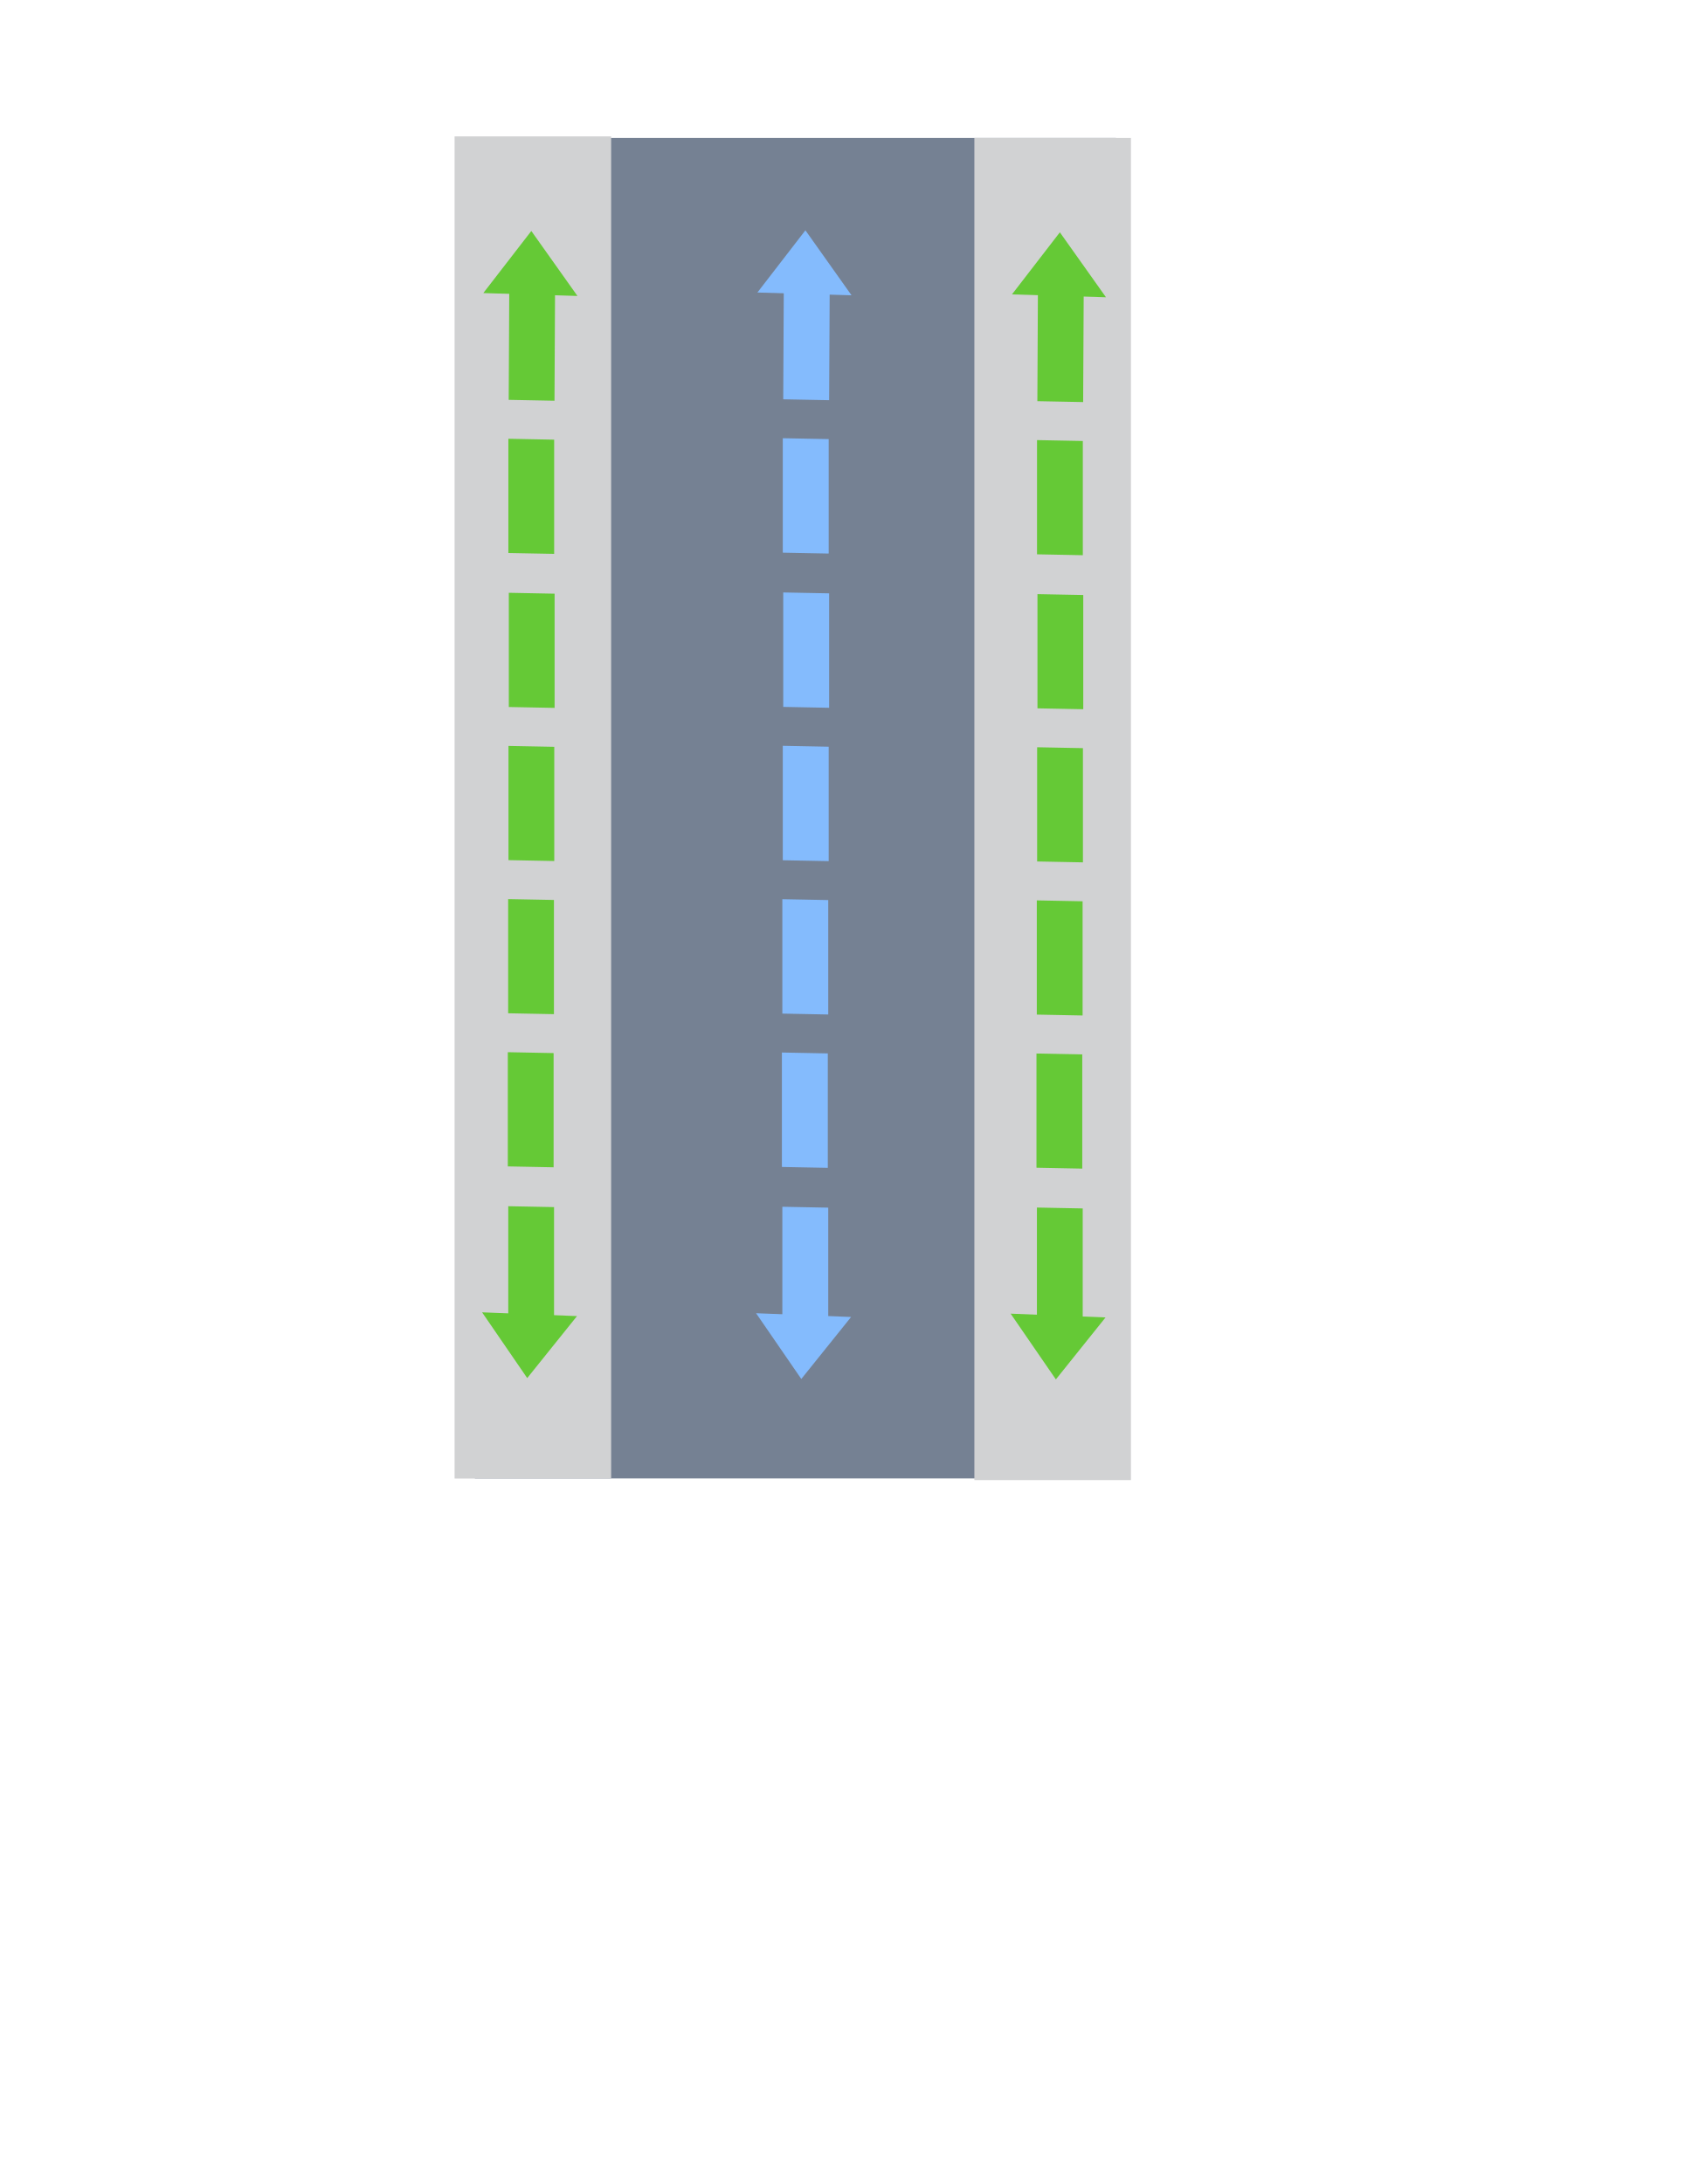
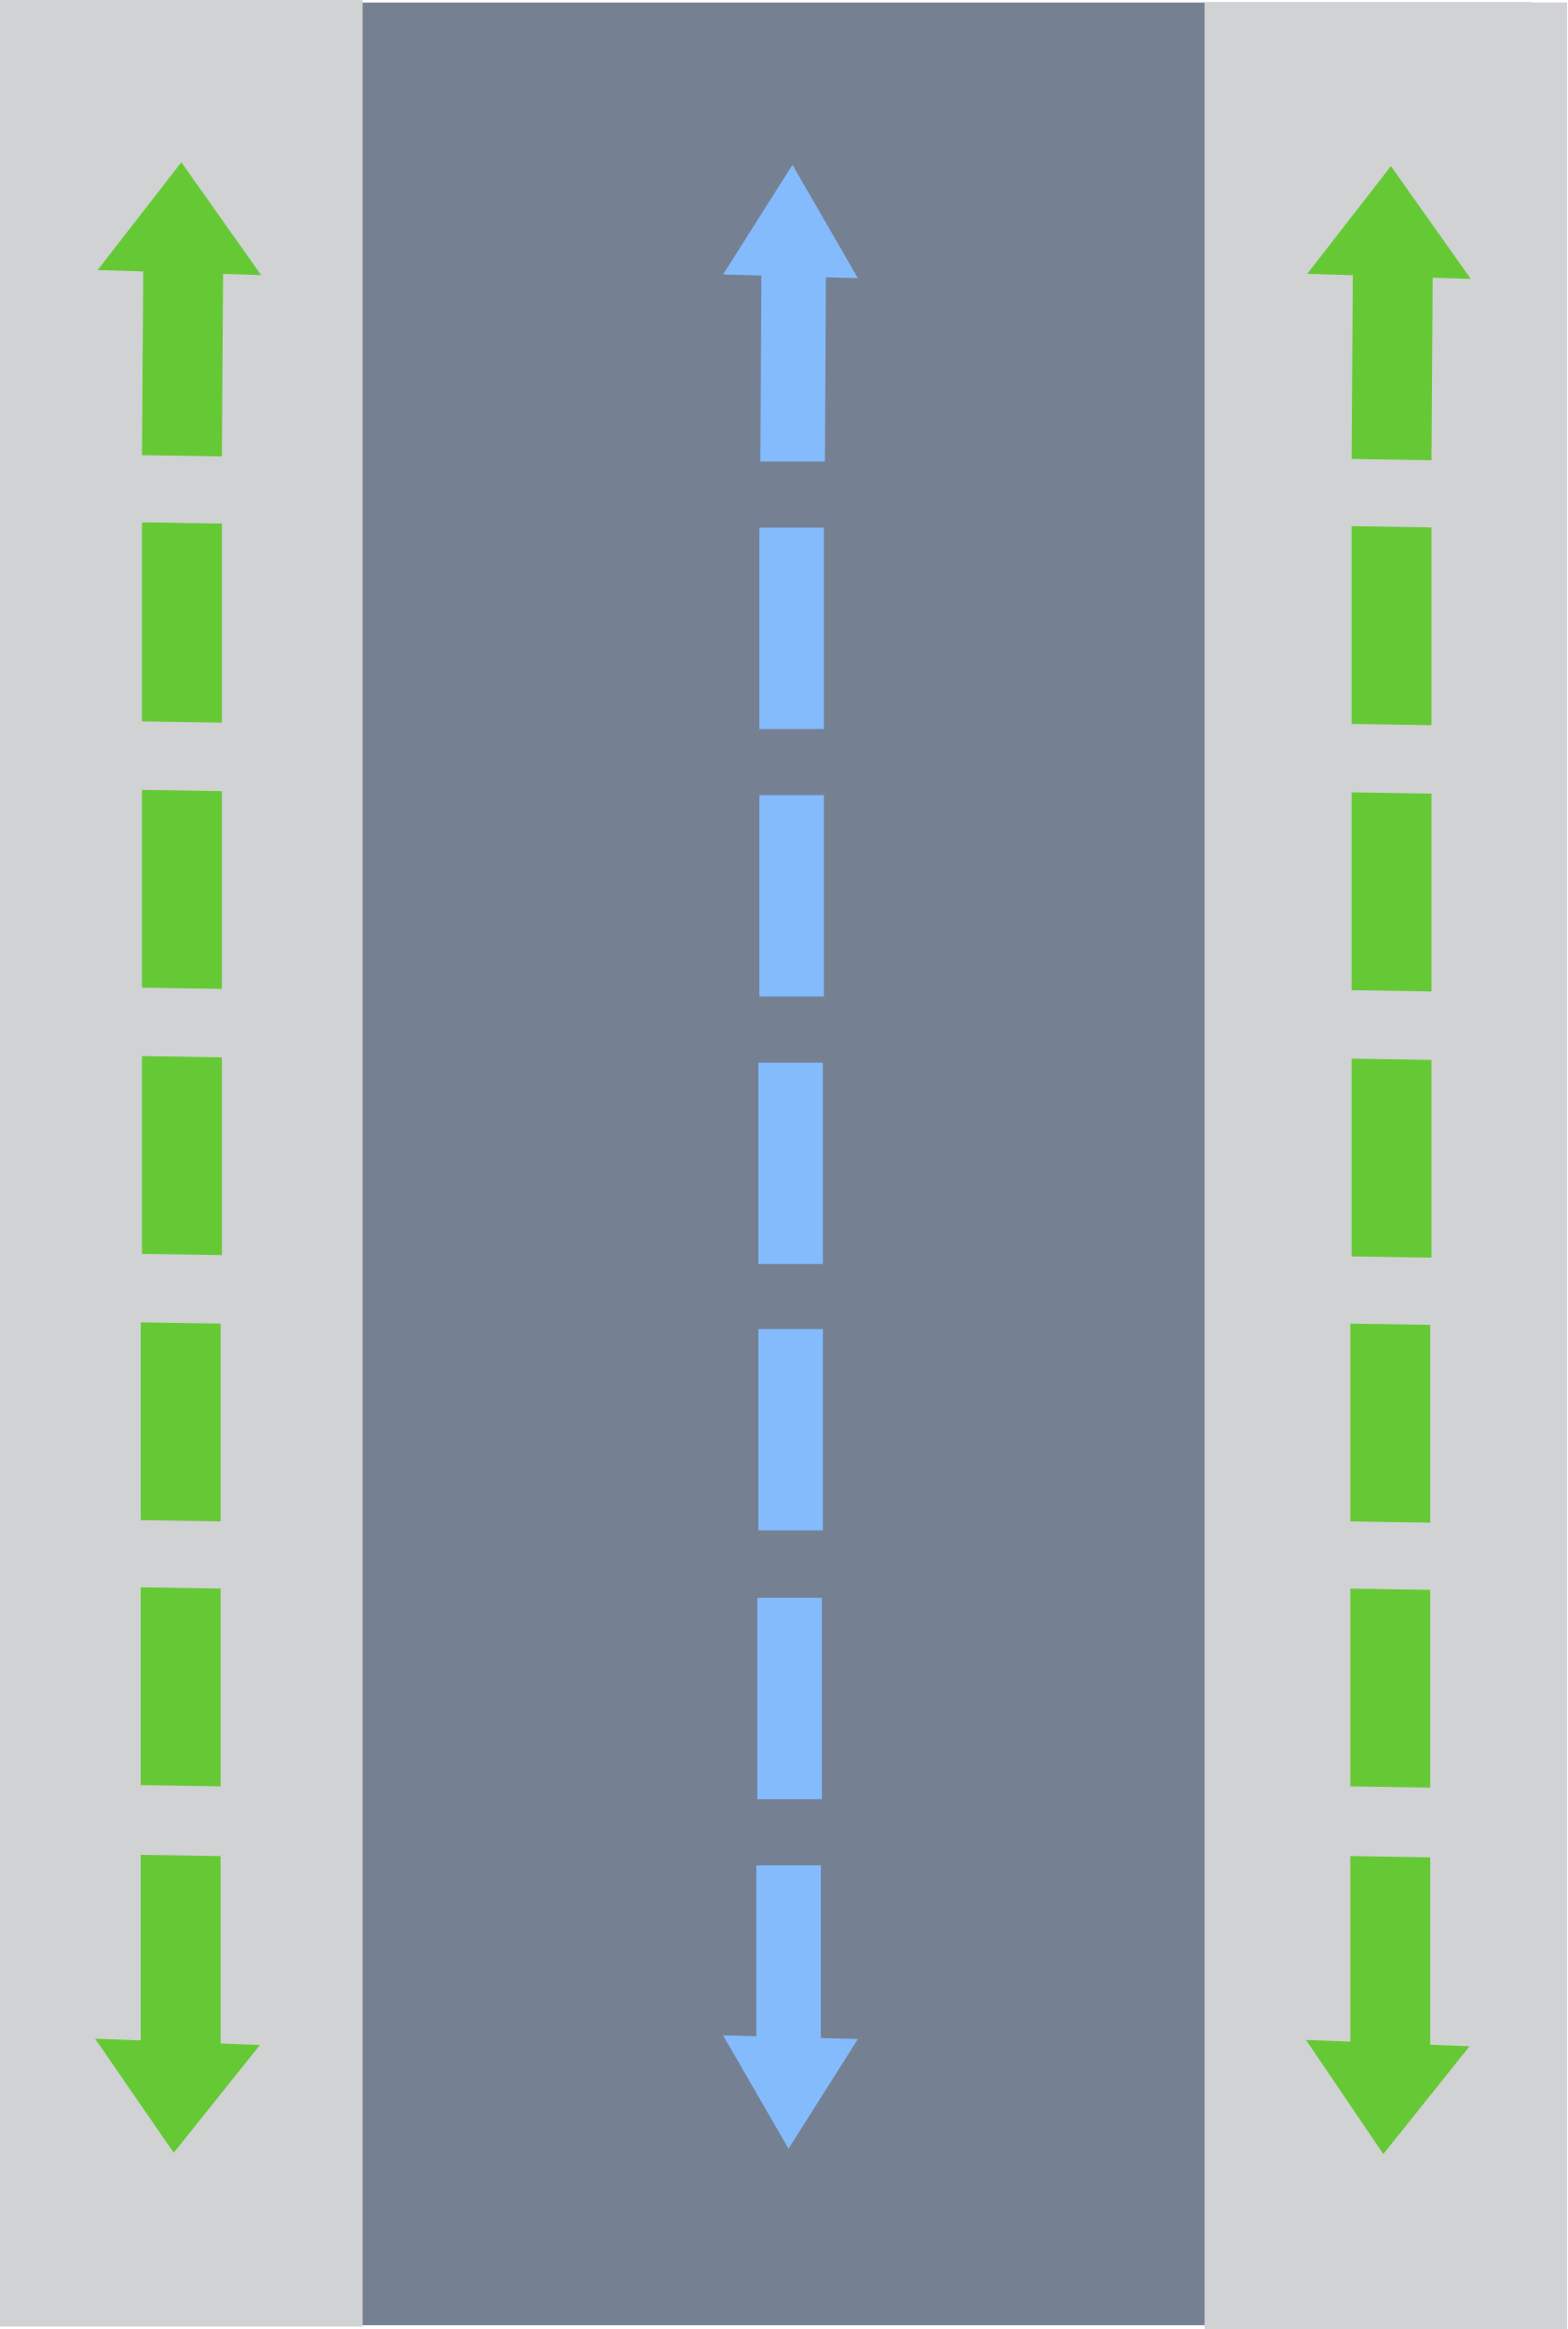
- <svg xmlns="http://www.w3.org/2000/svg" id="a" viewBox="0 0 153.82 196.96">
+ <svg xmlns="http://www.w3.org/2000/svg" id="a" viewBox="0 0 123.6 183.7">
  <defs>
    <style>.b{fill:#84bbfd;}.c{fill:#758193;}.d{fill:#d1d2d3;}.e{fill:#65c936;}</style>
  </defs>
  <g>
-     <rect class="c" x="42.83" y="12.44" width="57.82" height="120.89" />
-     <rect class="d" x="41" y="12.3" width="14.12" height="121.04" />
-     <rect class="d" x="87.88" y="12.44" width="14.12" height="121.04" />
+     <rect class="c" x="3.7" y=".2" width="117.2" height="183.2" />
+     <rect class="d" width="28.6" height="183.5" />
+     <rect class="d" x="95" y=".2" width="28.6" height="183.5" />
  </g>
  <g>
-     <path class="e" d="M45.84,119.08v-10.3l4.13,.08v10.3m-4.17-13.97v-10.3l4.13,.08v10.3m-4.1-13.89v-10.3l4.13,.08v10.3m-4.1-13.89v-10.3l4.13,.08v10.3m-4.1-13.89v-10.3l4.13,.08v10.3m-4.17-13.97v-10.3l4.13,.08v10.3m-4.1-13.89l.05-9.91,4.13,.08-.05,9.91" />
-     <polygon class="e" points="47.92 20.83 47.92 20.83 43.59 26.43 52.08 26.69 47.92 20.83" />
-     <polygon class="e" points="47.55 124.28 47.55 124.28 52.04 118.69 43.48 118.35 47.55 124.28" />
+     <path class="e" d="M11.1,161.9v-15.6l6.3,.1v15.6m-6.3-21.2v-15.6l6.3,.1v15.6m-6.3-21v-15.6l6.3,.1v15.6m-6.2-21.1v-15.6l6.3,.1v15.6m-6.3-21.1v-15.6l6.3,.1v15.6m-6.3-21.1v-15.7l6.3,.1v15.7m-6.3-21.1l.1-15,6.3,.1-.1,15" />
+     <polygon class="e" points="14.3 12.8 14.3 12.8 7.7 21.3 20.6 21.7 14.3 12.8" />
+     <polygon class="e" points="13.7 169.8 13.7 169.8 20.5 161.3 7.5 160.8 13.7 169.8" />
  </g>
  <g>
-     <path class="b" d="M70.56,119.15v-10.32l4.14,.08v10.32m-4.18-13.99v-10.32l4.14,.08v10.32m-4.1-13.91v-10.32l4.14,.08v10.32m-4.1-13.91v-10.32l4.14,.08v10.32m-4.1-13.91v-10.32l4.14,.08v10.32m-4.18-13.99v-10.32l4.14,.08v10.32m-4.1-13.91l.05-9.92,4.14,.08-.05,9.92" />
-     <polygon class="b" points="72.64 20.77 72.64 20.77 68.31 26.38 76.8 26.63 72.64 20.77" />
-     <polygon class="b" points="72.27 124.36 72.27 124.36 76.76 118.77 68.19 118.43 72.27 124.36" />
+     <path class="e" d="M106.5,162v-15.6l6.3,.1v15.6m-6.3-21.2v-15.6l6.3,.1v15.6m-6.3-21v-15.6l6.3,.1v15.6m-6.2-21v-15.6l6.3,.1v15.6m-6.3-21.1v-15.6l6.3,.1v15.6m-6.3-21.1v-15.6l6.3,.1v15.6m-6.3-21l.1-15,6.3,.1-.1,15" />
+     <polygon class="e" points="109.7 13.1 109.7 13.1 103.1 21.6 116 22 109.7 13.1" />
+     <polygon class="e" points="109.1 169.9 109.1 169.9 115.9 161.4 103 160.9 109.1 169.9" />
  </g>
  <g>
-     <path class="e" d="M93.52,119.2v-10.3l4.13,.08v10.3m-4.17-13.97v-10.3l4.13,.08v10.3m-4.1-13.89v-10.3l4.13,.08v10.3m-4.1-13.89v-10.3l4.13,.08v10.3m-4.1-13.89v-10.3l4.13,.08v10.3m-4.17-13.97v-10.3l4.13,.08v10.3m-4.1-13.89l.05-9.91,4.13,.08-.05,9.91" />
-     <polygon class="e" points="95.59 20.95 95.59 20.95 91.27 26.55 99.75 26.81 95.59 20.95" />
-     <polygon class="e" points="95.23 124.4 95.23 124.4 99.71 118.81 91.15 118.47 95.23 124.4" />
+     <path class="b" d="M59.65,163.01v-15.88h5.09v15.88m-5.01-21.1v-15.88h5.09v15.88m-5.01-21.2v-15.88h5.09v15.88m-5.09-21.01v-15.88h5.09v15.88m-5.01-21.1v-15.88h5.09v15.88m-5.09-21.1v-15.88h5.09v15.88m-5.01-21.1l.08-15.12h5.09l-.08,15.12" />
+     <polygon class="b" points="62.5 13 62.5 13 57.03 21.65 67.66 21.94 62.5 13" />
+     <polygon class="b" points="62.19 169.48 62.19 169.48 67.66 160.83 57.03 160.54 62.19 169.48" />
  </g>
</svg>
